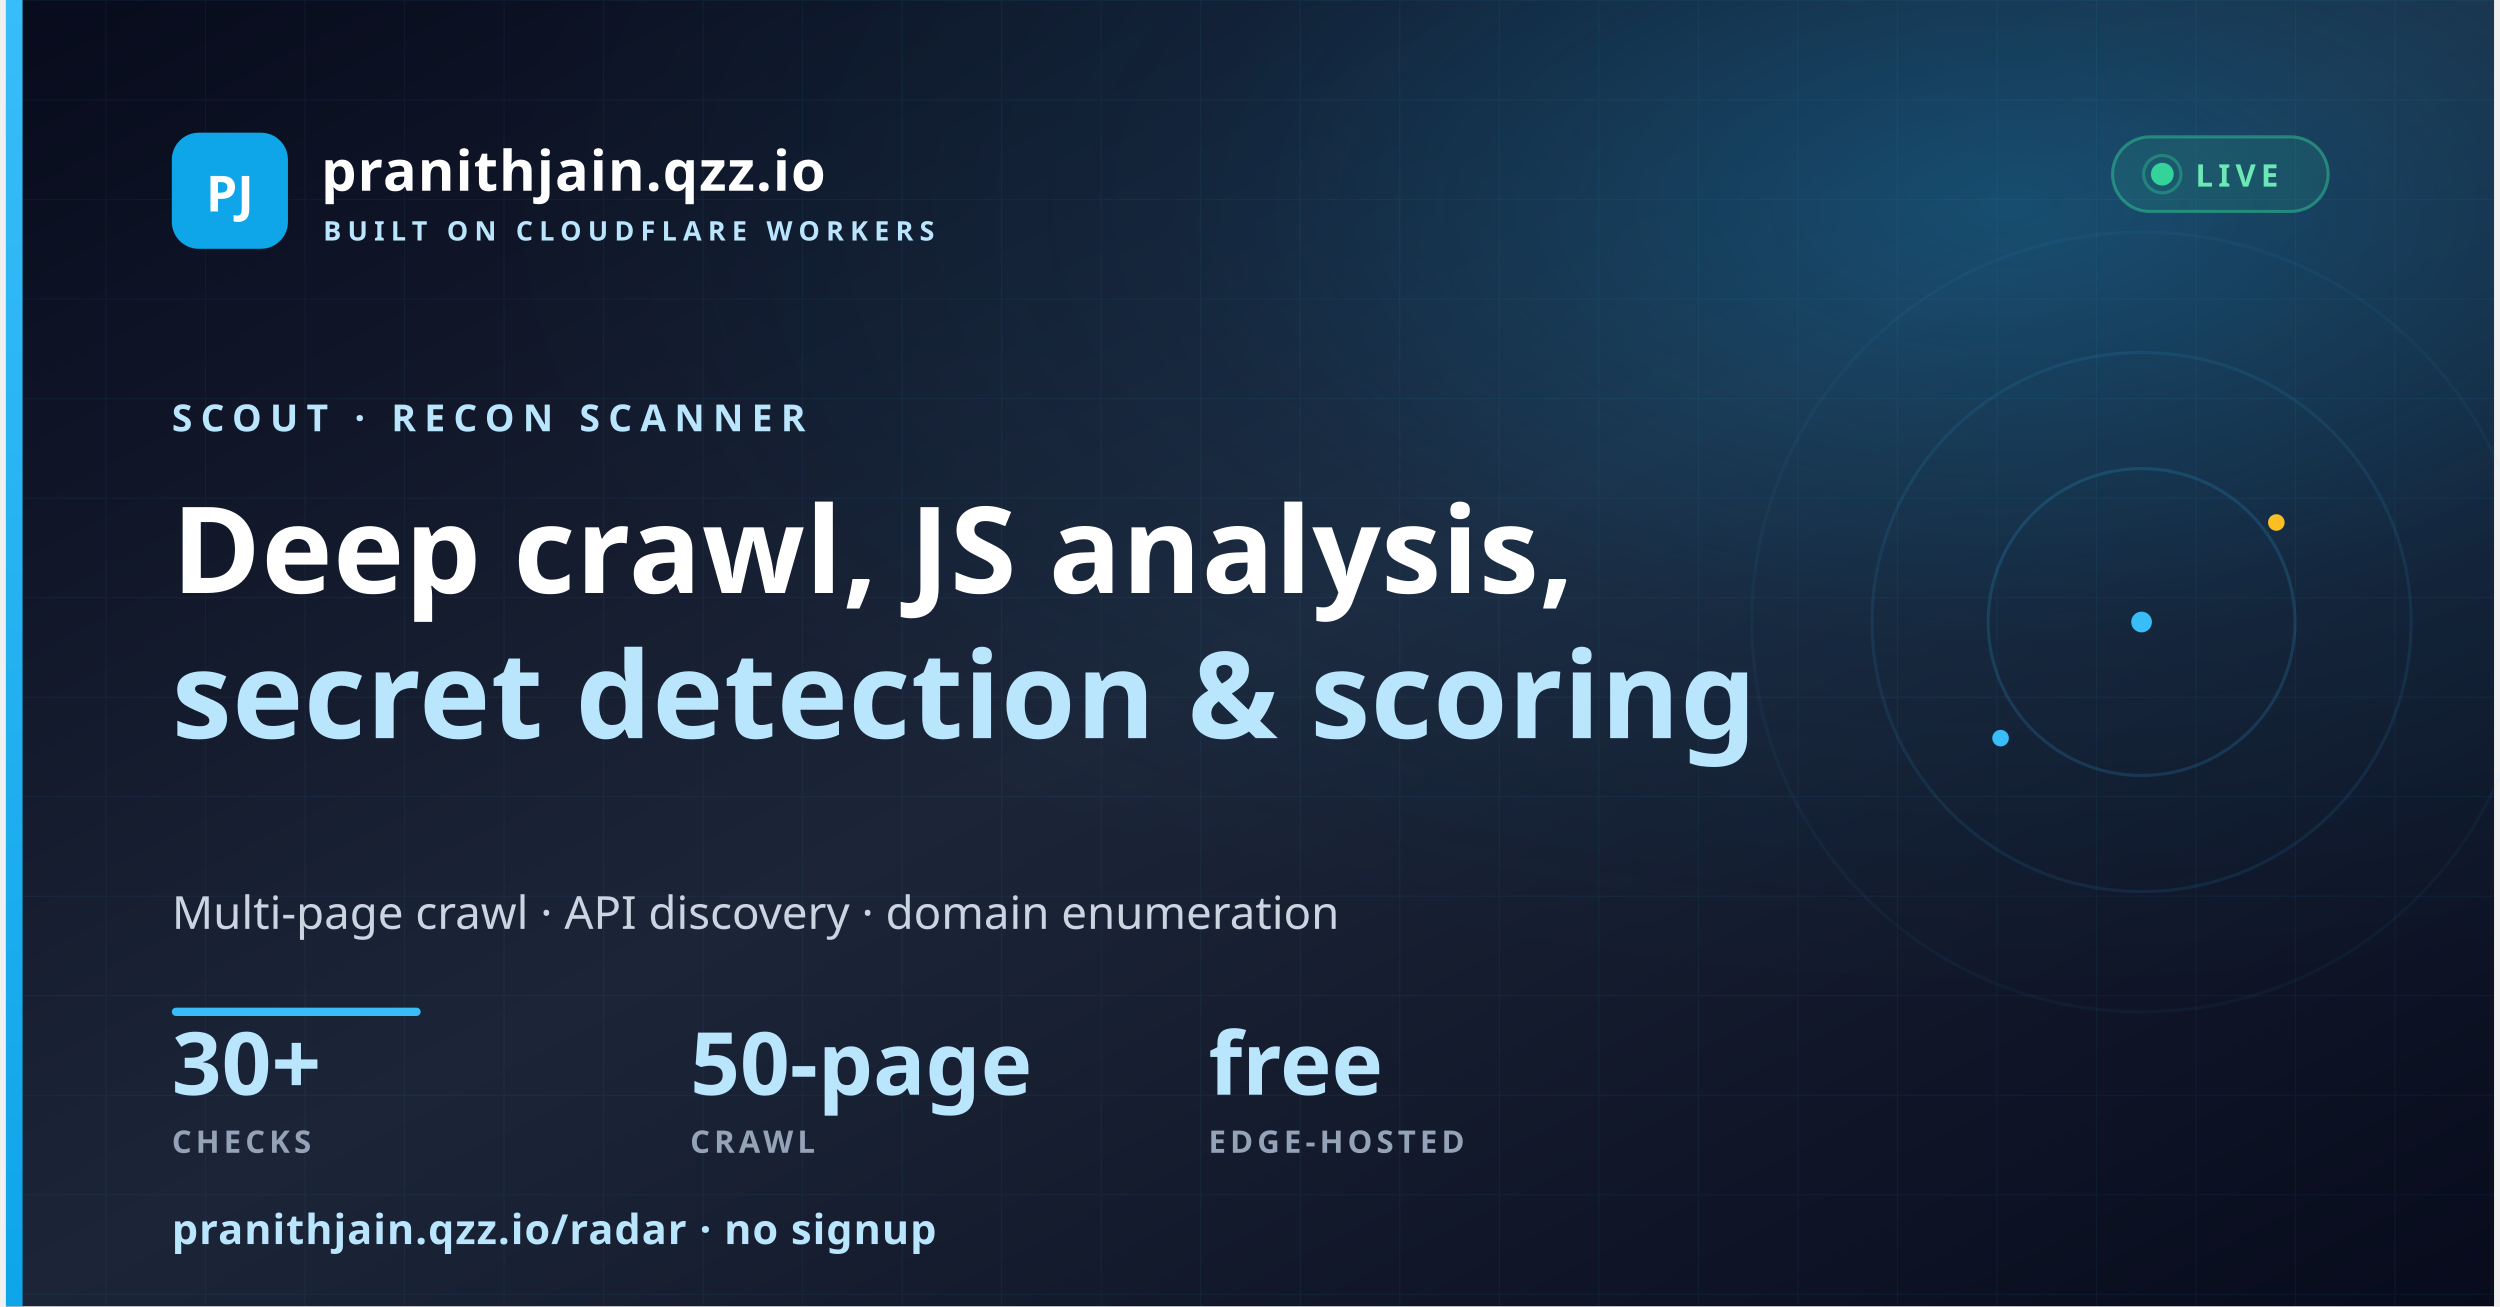
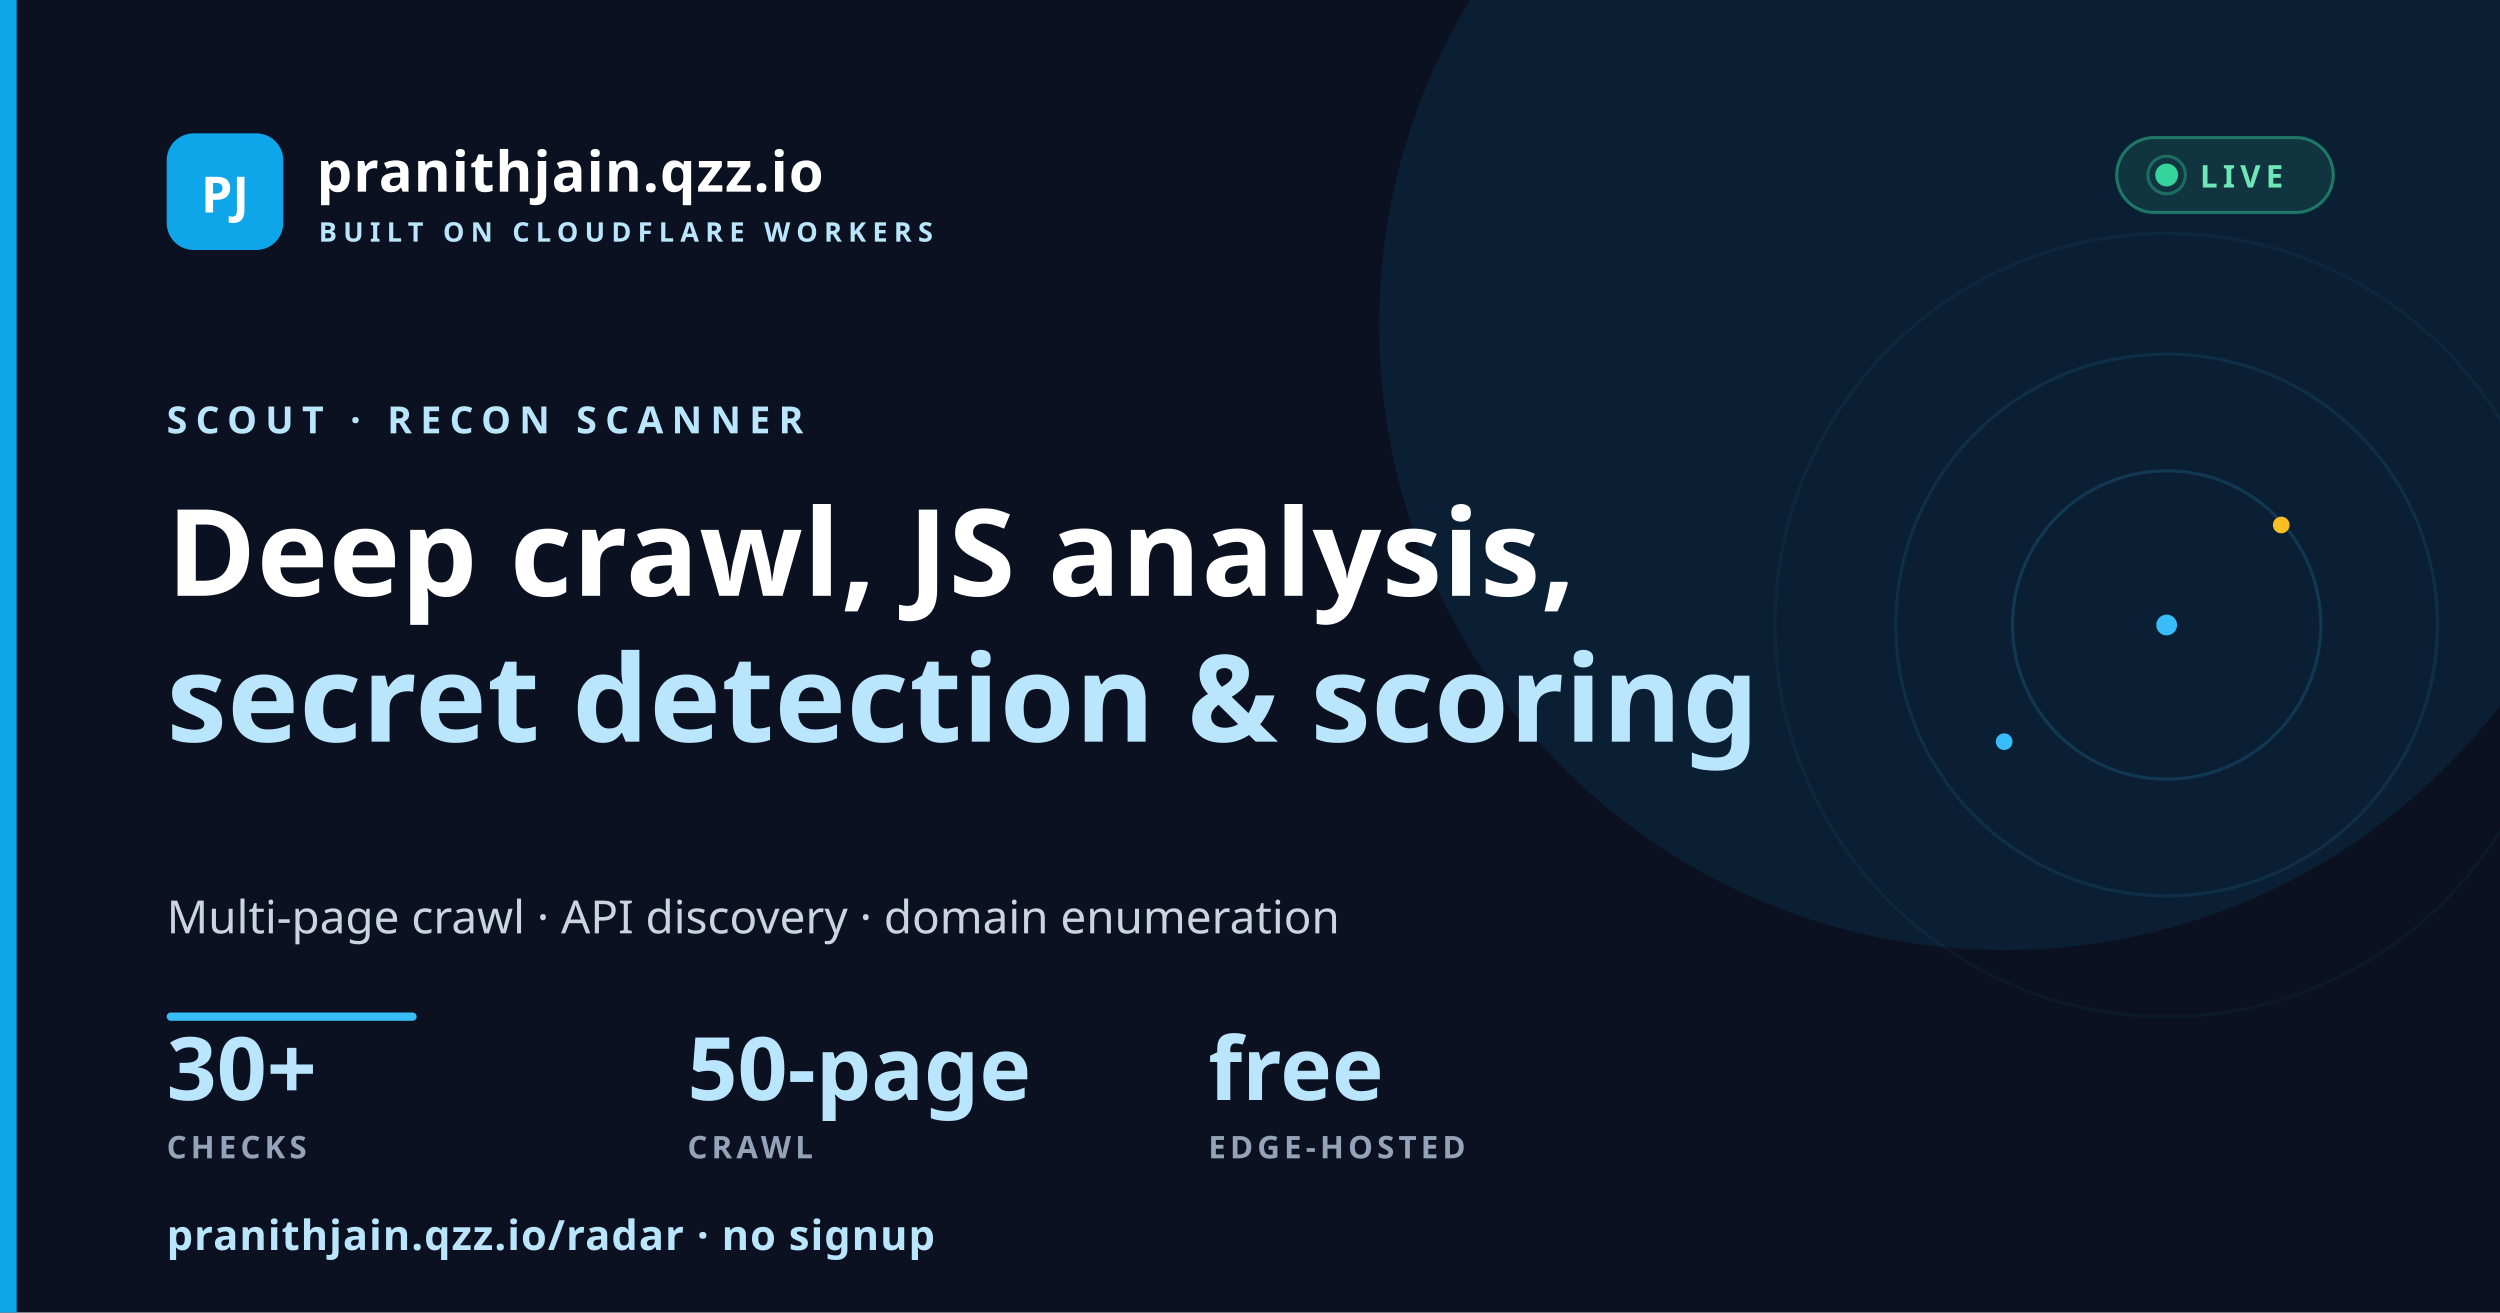
- <svg xmlns="http://www.w3.org/2000/svg" width="800" height="418" viewBox="0 0 1200 630" font-family="'Hanken Grotesk', system-ui, sans-serif">
-   <defs>
-     <linearGradient id="bg" x1="0" y1="0" x2="1" y2="1">
-       <stop offset="0%" stop-color="#070b1c" />
-       <stop offset="50%" stop-color="#1c2538" />
-       <stop offset="100%" stop-color="#070b1c" />
-     </linearGradient>
-     <radialGradient id="glow" cx="80%" cy="16%" r="60%">
-       <stop offset="0%" stop-color="#0ea5e9" stop-opacity="0.32" />
-       <stop offset="55%" stop-color="#0ea5e9" stop-opacity="0.07" />
-       <stop offset="100%" stop-color="#0ea5e9" stop-opacity="0" />
-     </radialGradient>
-     <linearGradient id="bar" x1="0" y1="0" x2="0" y2="1">
-       <stop offset="0%" stop-color="#38bdf8" />
-       <stop offset="100%" stop-color="#0ea5e9" />
-     </linearGradient>
-     <pattern id="grid" width="48" height="48" patternUnits="userSpaceOnUse">
-       <path d="M 48 0 L 0 0 0 48" fill="none" stroke="#38bdf8" stroke-opacity="0.06" stroke-width="1" />
-     </pattern>
-   </defs>
-   <rect width="1200" height="630" fill="url(#bg)" />
-   <rect width="1200" height="630" fill="url(#grid)" />
-   <rect width="1200" height="630" fill="url(#glow)" />
+ <svg xmlns="http://www.w3.org/2000/svg" width="1200" height="630" viewBox="0 0 1200 630" font-family="'Hanken Grotesk', system-ui, sans-serif">
+   <rect width="1200" height="630" fill="#0b1120" />
+   <circle cx="962" cy="156" r="300" fill="#0ea5e9" opacity="0.10" />
  <g stroke="#38bdf8" fill="none">
-     <circle cx="1030" cy="300" r="74" stroke-opacity="0.16" stroke-width="1.5" />
-     <circle cx="1030" cy="300" r="130" stroke-opacity="0.10" stroke-width="1.5" />
-     <circle cx="1030" cy="300" r="188" stroke-opacity="0.05" stroke-width="1.5" />
+     <circle cx="1040" cy="300" r="74" stroke-opacity="0.16" stroke-width="1.5" />
+     <circle cx="1040" cy="300" r="130" stroke-opacity="0.10" stroke-width="1.5" />
+     <circle cx="1040" cy="300" r="188" stroke-opacity="0.05" stroke-width="1.5" />
  </g>
-   <circle cx="1030" cy="300" r="5" fill="#38bdf8" />
+   <circle cx="1040" cy="300" r="5" fill="#38bdf8" />
  <circle cx="1095" cy="252" r="4" fill="#fbbf24" />
  <circle cx="962" cy="356" r="4" fill="#38bdf8" />
-   <rect x="0" y="0" width="8" height="630" fill="url(#bar)" />
+   <rect x="0" y="0" width="8" height="630" fill="#0ea5e9" />
  <rect x="80" y="64" width="56" height="56" rx="13" fill="#0ea5e9" />
  <text x="108" y="102" text-anchor="middle" font-size="24" font-weight="800" fill="#ffffff">PJ</text>
  <text x="152" y="92" font-size="27" font-weight="800" letter-spacing="0.5" fill="#ffffff">pranithjain.qzz.io</text>
  <text x="153" y="116" font-size="13" font-weight="700" letter-spacing="3" fill="#bae6fd">BUILT ON CLOUDFLARE WORKERS</text>
  <g>
    <rect x="1016" y="66" width="104" height="36" rx="18" fill="#34d399" fill-opacity="0.12" stroke="#34d399" stroke-opacity="0.45" stroke-width="1.5" />
    <circle cx="1040" cy="84" r="5.5" fill="#34d399" />
    <circle cx="1040" cy="84" r="9" fill="none" stroke="#34d399" stroke-opacity="0.35" stroke-width="1.5" />
    <text x="1056" y="90" font-size="15" font-weight="800" letter-spacing="2.5" fill="#6ee7b7">LIVE</text>
  </g>
  <text x="80" y="208" font-size="18" font-weight="800" letter-spacing="4" fill="#bae6fd">SCOUT · RECON SCANNER</text>
  <text x="80" y="286" font-size="58" font-weight="800" letter-spacing="0.3" fill="#ffffff">Deep crawl, JS analysis,</text>
  <text x="80" y="356" font-size="58" font-weight="800" letter-spacing="0.3" fill="#bae6fd">secret detection &amp; scoring</text>
  <text x="80" y="448" font-size="22" font-weight="400" fill="#cbd5e1">Multi-page crawl · API discovery · domain enumeration</text>
  <rect x="80" y="486" width="120" height="4" rx="2" fill="#38bdf8" />
  <text x="80" y="528" font-size="42" font-weight="800" fill="#bae6fd">30+</text>
  <text x="80" y="556" font-size="15" font-weight="600" letter-spacing="2" fill="#94a3b8">CHECKS</text>
  <text x="330" y="528" font-size="42" font-weight="800" fill="#bae6fd">50-page</text>
  <text x="330" y="556" font-size="15" font-weight="600" letter-spacing="2" fill="#94a3b8">CRAWL</text>
  <text x="580" y="528" font-size="42" font-weight="800" fill="#bae6fd">free</text>
  <text x="580" y="556" font-size="15" font-weight="600" letter-spacing="2" fill="#94a3b8">EDGE-HOSTED</text>
  <text x="80" y="600" font-size="20" font-weight="700" letter-spacing="0.5" fill="#94a3b8">
    <tspan fill="#bae6fd" font-weight="800">pranithjain.qzz.io/radar  ·  no signup</tspan>
  </text>
</svg>
